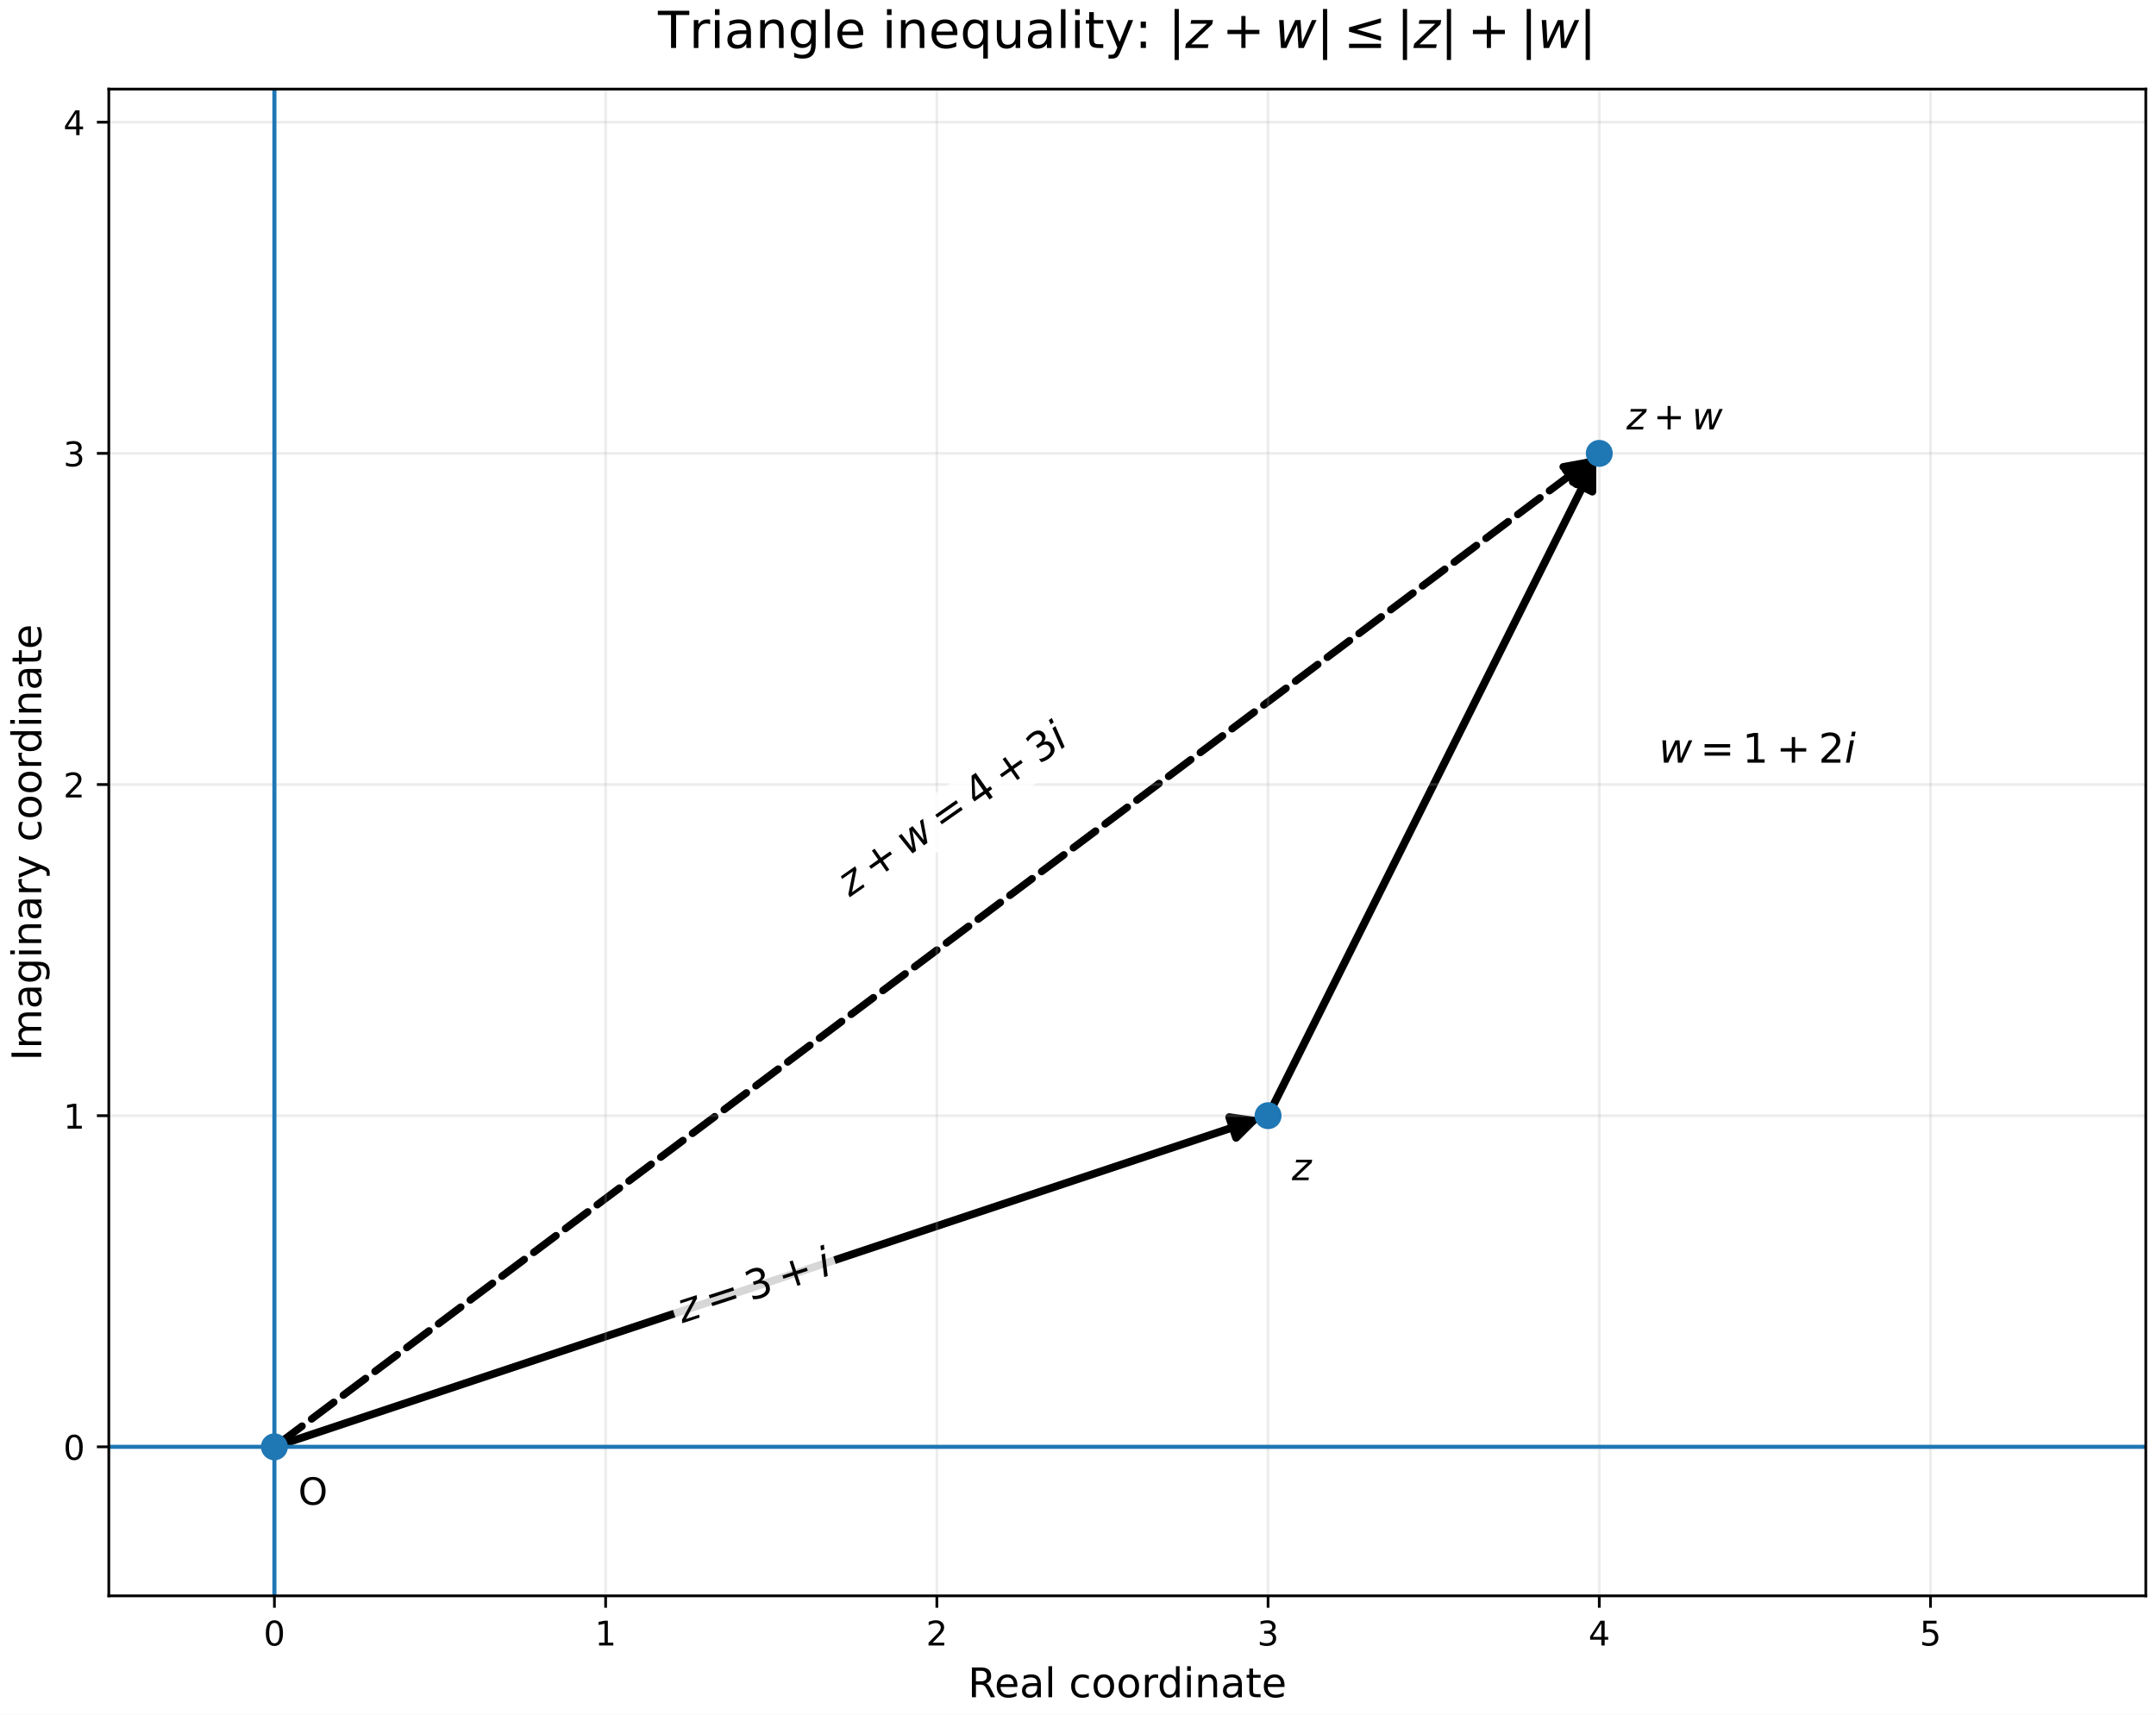
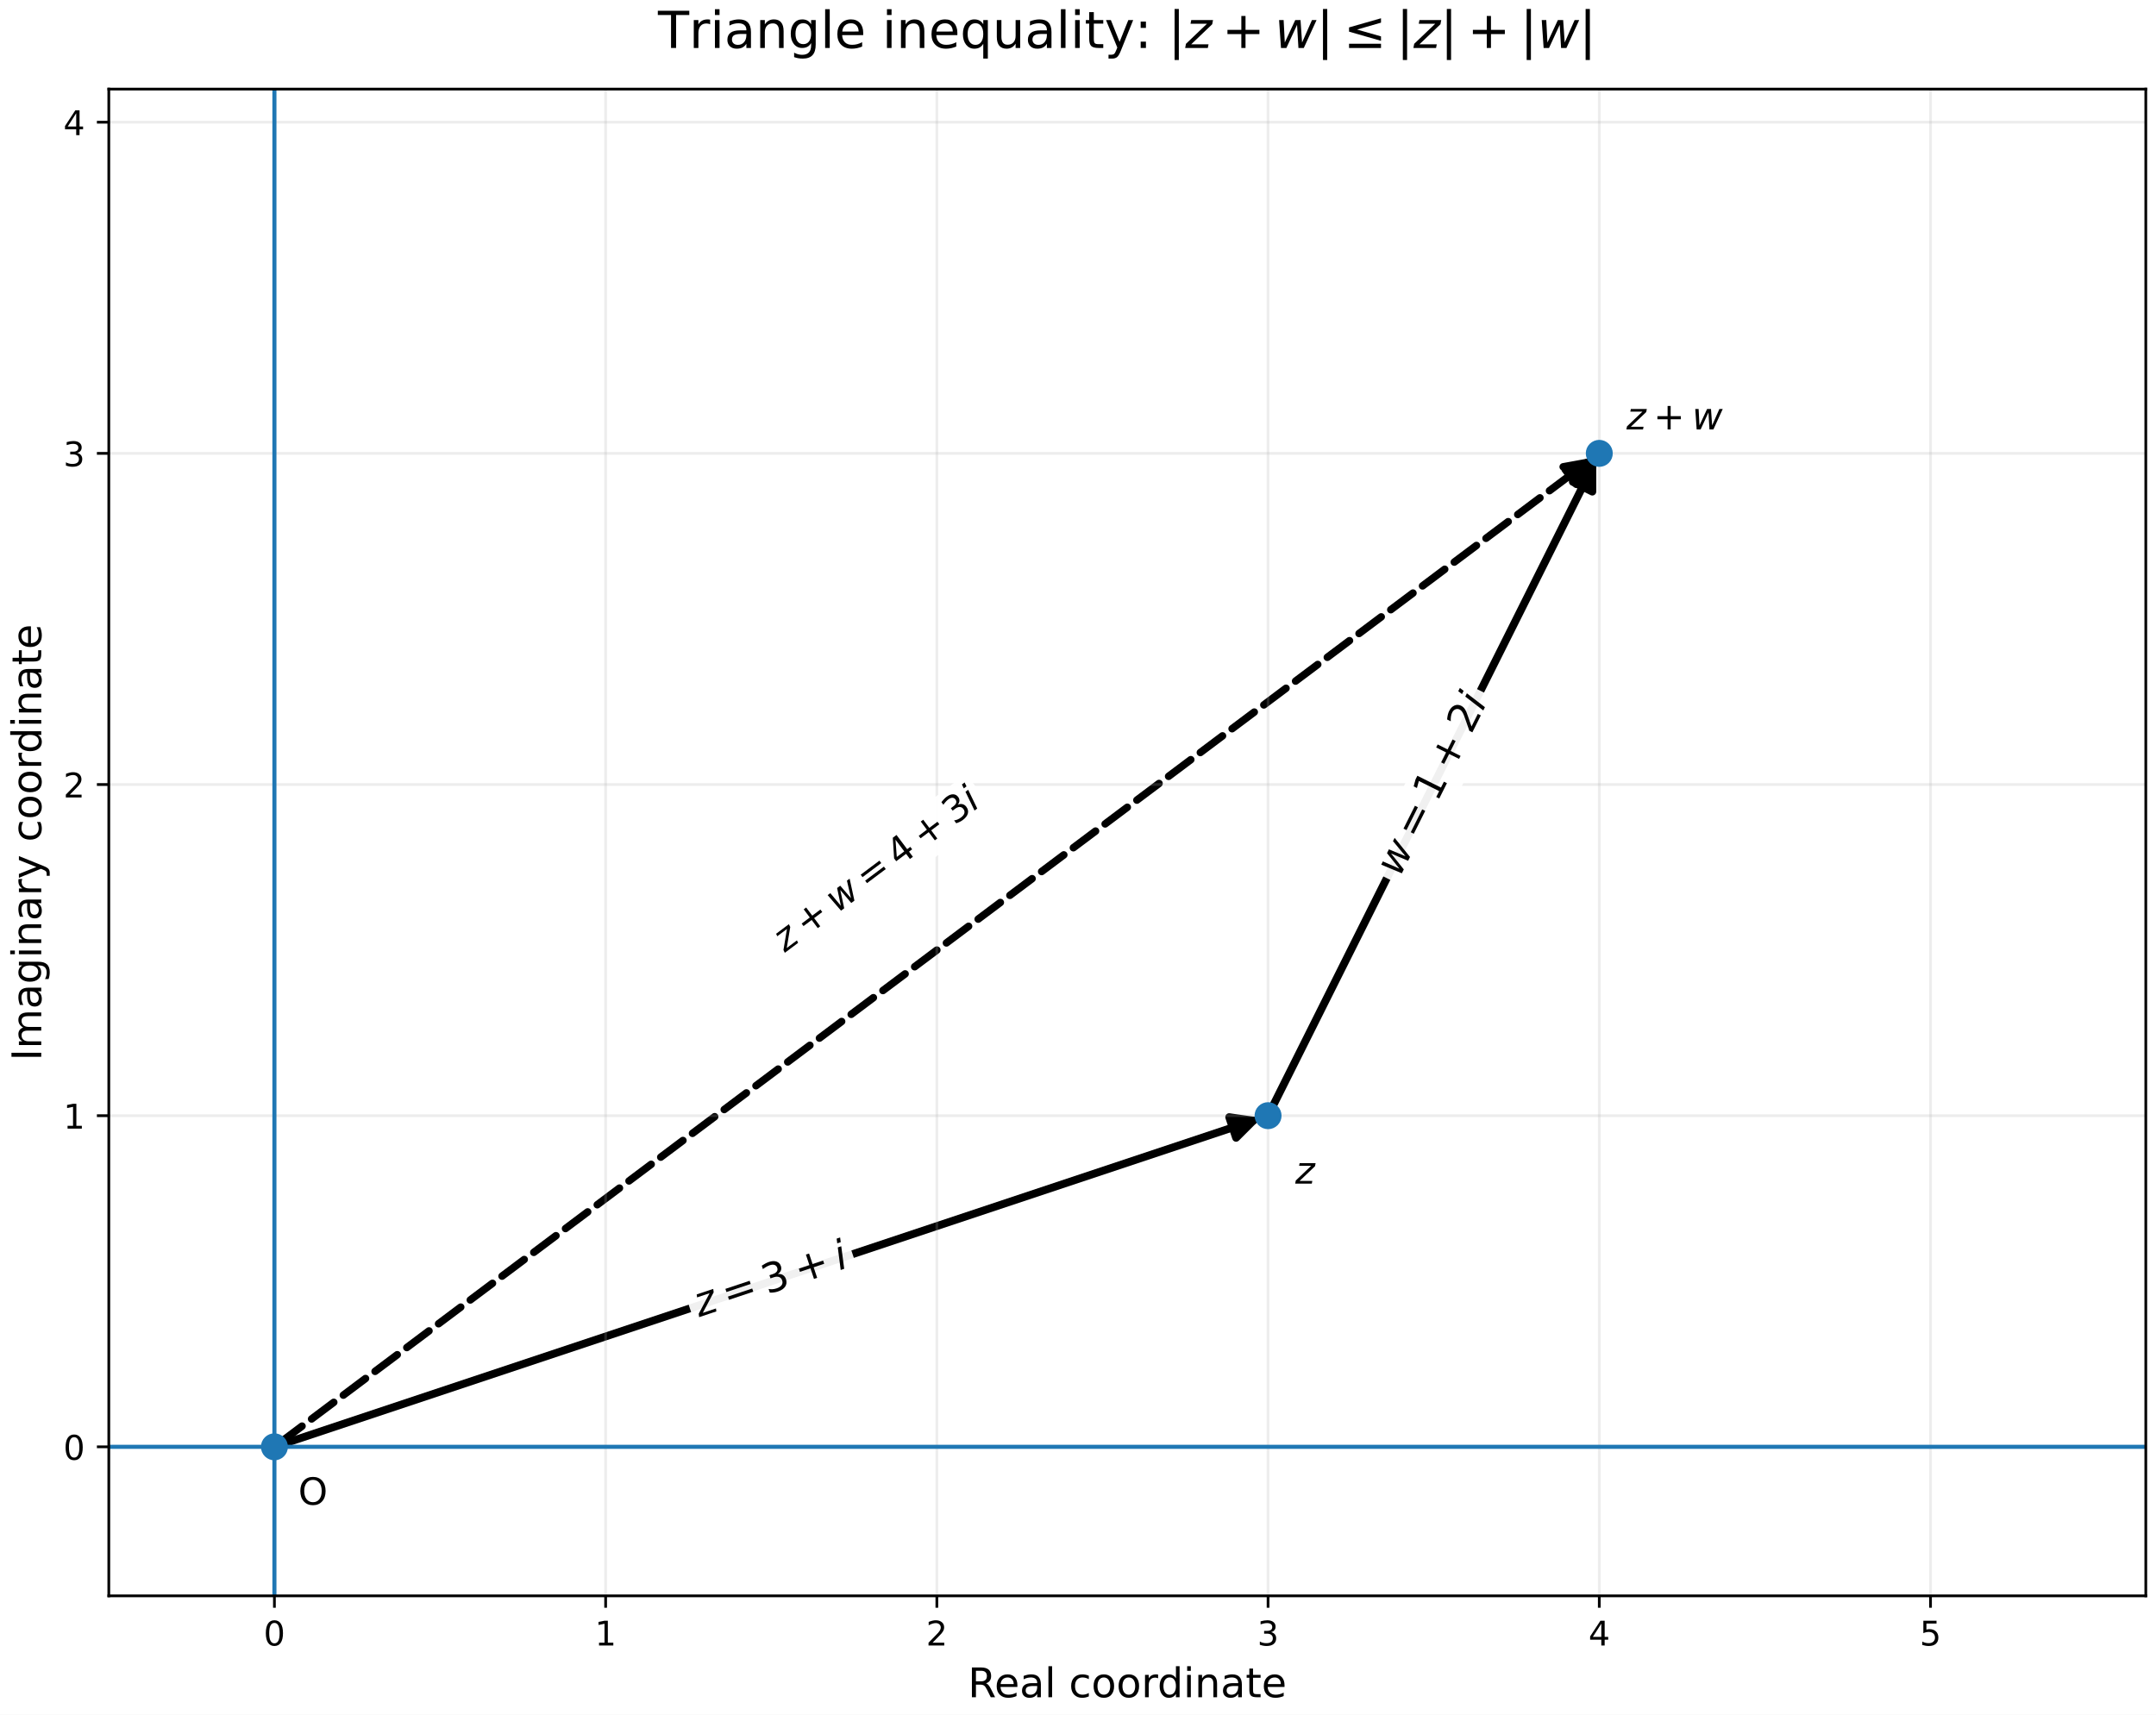
<svg xmlns="http://www.w3.org/2000/svg" xmlns:xlink="http://www.w3.org/1999/xlink" width="633.6pt" height="504pt" viewBox="0 0 633.6 504" version="1.1">
  <defs>
    <style type="text/css">*{stroke-linejoin: round; stroke-linecap: butt}</style>
  </defs>
  <g id="figure_1">
    <g id="patch_1">
      <path d="M 0 504  L 633.6 504  L 633.6 0  L 0 0  z " style="fill: #ffffff" />
    </g>
    <g id="axes_1">
      <g id="patch_2">
        <path d="M 31.976 469.071  L 630.6 469.071  L 630.6 26.187  L 31.976 26.187  z " style="fill: #ffffff" />
      </g>
      <g id="patch_3">
-         <path d="M 82.539 424.638  Q 226.648 376.602 368.318 329.378  " clip-path="url(#p5205deee68)" style="fill: none; stroke: #000000; stroke-width: 2.3; stroke-linecap: round" />
-         <path d="M 361.234 328.366  L 368.318 329.378  L 363.258 334.438  z " clip-path="url(#p5205deee68)" style="stroke: #000000; stroke-width: 2.3; stroke-linecap: round" />
+         <path d="M 82.539 424.638  Q 226.648 376.602 368.318 329.378  " clip-path="url(#pa4fbaf0919)" style="fill: none; stroke: #000000; stroke-width: 2.3; stroke-linecap: round" />
+         <path d="M 361.234 328.366  L 368.318 329.378  L 363.258 334.438  z " clip-path="url(#pa4fbaf0919)" style="stroke: #000000; stroke-width: 2.3; stroke-linecap: round" />
      </g>
      <g id="patch_4">
-         <path d="M 373.552 326.141  Q 421.326 230.593 467.95 137.344  " clip-path="url(#p5205deee68)" style="fill: none; stroke: #000000; stroke-width: 2.3; stroke-linecap: round" />
-         <path d="M 462.226 141.638  L 467.95 137.344  L 467.95 144.5  z " clip-path="url(#p5205deee68)" style="stroke: #000000; stroke-width: 2.3; stroke-linecap: round" />
+         <path d="M 373.552 326.141  Q 421.326 230.593 467.95 137.344  " clip-path="url(#pa4fbaf0919)" style="fill: none; stroke: #000000; stroke-width: 2.3; stroke-linecap: round" />
+         <path d="M 462.226 141.638  L 467.95 137.344  L 467.95 144.5  z " clip-path="url(#pa4fbaf0919)" style="stroke: #000000; stroke-width: 2.3; stroke-linecap: round" />
      </g>
      <g id="patch_5">
-         <path d="M 82.246 424.068  Q 275.32 279.263 466.425 135.934  " clip-path="url(#p5205deee68)" style="fill: none; stroke-dasharray: 8.14,3.52; stroke-dashoffset: 0; stroke: #000000; stroke-width: 2.2; stroke-linecap: round" />
-         <path d="M 459.385 137.214  L 466.425 135.934  L 463.225 142.334  z " clip-path="url(#p5205deee68)" style="stroke-dasharray: 8.14,3.52; stroke-dashoffset: 0; stroke: #000000; stroke-width: 2.2; stroke-linecap: round" />
+         <path d="M 82.246 424.068  Q 275.32 279.263 466.425 135.934  " clip-path="url(#pa4fbaf0919)" style="fill: none; stroke-dasharray: 8.14,3.52; stroke-dashoffset: 0; stroke: #000000; stroke-width: 2.2; stroke-linecap: round" />
+         <path d="M 459.385 137.214  L 466.425 135.934  L 463.225 142.334  z " clip-path="url(#pa4fbaf0919)" style="stroke-dasharray: 8.14,3.52; stroke-dashoffset: 0; stroke: #000000; stroke-width: 2.2; stroke-linecap: round" />
      </g>
      <g id="matplotlib.axis_1">
        <g id="xtick_1">
          <g id="line2d_1">
-             <path d="M 80.645 469.071  L 80.645 26.187  " clip-path="url(#p5205deee68)" style="fill: none; stroke: #b0b0b0; stroke-opacity: 0.22; stroke-width: 0.8; stroke-linecap: square" />
+             <path d="M 80.645 469.071  L 80.645 26.187  " clip-path="url(#pa4fbaf0919)" style="fill: none; stroke: #b0b0b0; stroke-opacity: 0.22; stroke-width: 0.8; stroke-linecap: square" />
          </g>
          <g id="line2d_2">
            <defs>
-               <path id="mce45edb5d6" d="M 0 0  L 0 3.5  " style="stroke: #000000; stroke-width: 0.8" />
+               <path id="ma772b468e0" d="M 0 0  L 0 3.5  " style="stroke: #000000; stroke-width: 0.8" />
            </defs>
            <g>
-               <use xlink:href="#mce45edb5d6" x="80.645" y="469.071" style="stroke: #000000; stroke-width: 0.8" />
+               <use xlink:href="#ma772b468e0" x="80.645" y="469.071" style="stroke: #000000; stroke-width: 0.8" />
            </g>
          </g>
          <g id="text_1">
            <g transform="translate(77.4638 483.6694) scale(0.1 -0.1)">
              <defs>
                <path id="DejaVuSans-30" d="M 2034 4250  Q 1547 4250 1301 3770  Q 1056 3291 1056 2328  Q 1056 1369 1301 889  Q 1547 409 2034 409  Q 2525 409 2770 889  Q 3016 1369 3016 2328  Q 3016 3291 2770 3770  Q 2525 4250 2034 4250  z M 2034 4750  Q 2819 4750 3233 4129  Q 3647 3509 3647 2328  Q 3647 1150 3233 529  Q 2819 -91 2034 -91  Q 1250 -91 836 529  Q 422 1150 422 2328  Q 422 3509 836 4129  Q 1250 4750 2034 4750  z " transform="scale(0.015625)" />
              </defs>
              <use xlink:href="#DejaVuSans-30" />
            </g>
          </g>
        </g>
        <g id="xtick_2">
          <g id="line2d_3">
-             <path d="M 177.982 469.071  L 177.982 26.187  " clip-path="url(#p5205deee68)" style="fill: none; stroke: #b0b0b0; stroke-opacity: 0.22; stroke-width: 0.8; stroke-linecap: square" />
+             <path d="M 177.982 469.071  L 177.982 26.187  " clip-path="url(#pa4fbaf0919)" style="fill: none; stroke: #b0b0b0; stroke-opacity: 0.22; stroke-width: 0.8; stroke-linecap: square" />
          </g>
          <g id="line2d_4">
            <g>
-               <use xlink:href="#mce45edb5d6" x="177.982" y="469.071" style="stroke: #000000; stroke-width: 0.8" />
+               <use xlink:href="#ma772b468e0" x="177.982" y="469.071" style="stroke: #000000; stroke-width: 0.8" />
            </g>
          </g>
          <g id="text_2">
            <g transform="translate(174.8009 483.6694) scale(0.1 -0.1)">
              <defs>
                <path id="DejaVuSans-31" d="M 794 531  L 1825 531  L 1825 4091  L 703 3866  L 703 4441  L 1819 4666  L 2450 4666  L 2450 531  L 3481 531  L 3481 0  L 794 0  L 794 531  z " transform="scale(0.015625)" />
              </defs>
              <use xlink:href="#DejaVuSans-31" />
            </g>
          </g>
        </g>
        <g id="xtick_3">
          <g id="line2d_5">
-             <path d="M 275.319 469.071  L 275.319 26.187  " clip-path="url(#p5205deee68)" style="fill: none; stroke: #b0b0b0; stroke-opacity: 0.22; stroke-width: 0.8; stroke-linecap: square" />
+             <path d="M 275.319 469.071  L 275.319 26.187  " clip-path="url(#pa4fbaf0919)" style="fill: none; stroke: #b0b0b0; stroke-opacity: 0.22; stroke-width: 0.8; stroke-linecap: square" />
          </g>
          <g id="line2d_6">
            <g>
-               <use xlink:href="#mce45edb5d6" x="275.319" y="469.071" style="stroke: #000000; stroke-width: 0.8" />
+               <use xlink:href="#ma772b468e0" x="275.319" y="469.071" style="stroke: #000000; stroke-width: 0.8" />
            </g>
          </g>
          <g id="text_3">
            <g transform="translate(272.138 483.6694) scale(0.1 -0.1)">
              <defs>
                <path id="DejaVuSans-32" d="M 1228 531  L 3431 531  L 3431 0  L 469 0  L 469 531  Q 828 903 1448 1529  Q 2069 2156 2228 2338  Q 2531 2678 2651 2914  Q 2772 3150 2772 3378  Q 2772 3750 2511 3984  Q 2250 4219 1831 4219  Q 1534 4219 1204 4116  Q 875 4013 500 3803  L 500 4441  Q 881 4594 1212 4672  Q 1544 4750 1819 4750  Q 2544 4750 2975 4387  Q 3406 4025 3406 3419  Q 3406 3131 3298 2873  Q 3191 2616 2906 2266  Q 2828 2175 2409 1742  Q 1991 1309 1228 531  z " transform="scale(0.015625)" />
              </defs>
              <use xlink:href="#DejaVuSans-32" />
            </g>
          </g>
        </g>
        <g id="xtick_4">
          <g id="line2d_7">
-             <path d="M 372.656 469.071  L 372.656 26.187  " clip-path="url(#p5205deee68)" style="fill: none; stroke: #b0b0b0; stroke-opacity: 0.22; stroke-width: 0.8; stroke-linecap: square" />
+             <path d="M 372.656 469.071  L 372.656 26.187  " clip-path="url(#pa4fbaf0919)" style="fill: none; stroke: #b0b0b0; stroke-opacity: 0.22; stroke-width: 0.8; stroke-linecap: square" />
          </g>
          <g id="line2d_8">
            <g>
-               <use xlink:href="#mce45edb5d6" x="372.656" y="469.071" style="stroke: #000000; stroke-width: 0.8" />
+               <use xlink:href="#ma772b468e0" x="372.656" y="469.071" style="stroke: #000000; stroke-width: 0.8" />
            </g>
          </g>
          <g id="text_4">
            <g transform="translate(369.4751 483.6694) scale(0.1 -0.1)">
              <defs>
                <path id="DejaVuSans-33" d="M 2597 2516  Q 3050 2419 3304 2112  Q 3559 1806 3559 1356  Q 3559 666 3084 287  Q 2609 -91 1734 -91  Q 1441 -91 1130 -33  Q 819 25 488 141  L 488 750  Q 750 597 1062 519  Q 1375 441 1716 441  Q 2309 441 2620 675  Q 2931 909 2931 1356  Q 2931 1769 2642 2001  Q 2353 2234 1838 2234  L 1294 2234  L 1294 2753  L 1863 2753  Q 2328 2753 2575 2939  Q 2822 3125 2822 3475  Q 2822 3834 2567 4026  Q 2313 4219 1838 4219  Q 1578 4219 1281 4162  Q 984 4106 628 3988  L 628 4550  Q 988 4650 1302 4700  Q 1616 4750 1894 4750  Q 2613 4750 3031 4423  Q 3450 4097 3450 3541  Q 3450 3153 3228 2886  Q 3006 2619 2597 2516  z " transform="scale(0.015625)" />
              </defs>
              <use xlink:href="#DejaVuSans-33" />
            </g>
          </g>
        </g>
        <g id="xtick_5">
          <g id="line2d_9">
-             <path d="M 469.994 469.071  L 469.994 26.187  " clip-path="url(#p5205deee68)" style="fill: none; stroke: #b0b0b0; stroke-opacity: 0.22; stroke-width: 0.8; stroke-linecap: square" />
+             <path d="M 469.994 469.071  L 469.994 26.187  " clip-path="url(#pa4fbaf0919)" style="fill: none; stroke: #b0b0b0; stroke-opacity: 0.22; stroke-width: 0.8; stroke-linecap: square" />
          </g>
          <g id="line2d_10">
            <g>
-               <use xlink:href="#mce45edb5d6" x="469.994" y="469.071" style="stroke: #000000; stroke-width: 0.8" />
+               <use xlink:href="#ma772b468e0" x="469.994" y="469.071" style="stroke: #000000; stroke-width: 0.8" />
            </g>
          </g>
          <g id="text_5">
            <g transform="translate(466.8123 483.6694) scale(0.1 -0.1)">
              <defs>
                <path id="DejaVuSans-34" d="M 2419 4116  L 825 1625  L 2419 1625  L 2419 4116  z M 2253 4666  L 3047 4666  L 3047 1625  L 3713 1625  L 3713 1100  L 3047 1100  L 3047 0  L 2419 0  L 2419 1100  L 313 1100  L 313 1709  L 2253 4666  z " transform="scale(0.015625)" />
              </defs>
              <use xlink:href="#DejaVuSans-34" />
            </g>
          </g>
        </g>
        <g id="xtick_6">
          <g id="line2d_11">
-             <path d="M 567.331 469.071  L 567.331 26.187  " clip-path="url(#p5205deee68)" style="fill: none; stroke: #b0b0b0; stroke-opacity: 0.22; stroke-width: 0.8; stroke-linecap: square" />
+             <path d="M 567.331 469.071  L 567.331 26.187  " clip-path="url(#pa4fbaf0919)" style="fill: none; stroke: #b0b0b0; stroke-opacity: 0.22; stroke-width: 0.8; stroke-linecap: square" />
          </g>
          <g id="line2d_12">
            <g>
-               <use xlink:href="#mce45edb5d6" x="567.331" y="469.071" style="stroke: #000000; stroke-width: 0.8" />
+               <use xlink:href="#ma772b468e0" x="567.331" y="469.071" style="stroke: #000000; stroke-width: 0.8" />
            </g>
          </g>
          <g id="text_6">
            <g transform="translate(564.1494 483.6694) scale(0.1 -0.1)">
              <defs>
                <path id="DejaVuSans-35" d="M 691 4666  L 3169 4666  L 3169 4134  L 1269 4134  L 1269 2991  Q 1406 3038 1543 3061  Q 1681 3084 1819 3084  Q 2600 3084 3056 2656  Q 3513 2228 3513 1497  Q 3513 744 3044 326  Q 2575 -91 1722 -91  Q 1428 -91 1123 -41  Q 819 9 494 109  L 494 744  Q 775 591 1075 516  Q 1375 441 1709 441  Q 2250 441 2565 725  Q 2881 1009 2881 1497  Q 2881 1984 2565 2268  Q 2250 2553 1709 2553  Q 1456 2553 1204 2497  Q 953 2441 691 2322  L 691 4666  z " transform="scale(0.015625)" />
              </defs>
              <use xlink:href="#DejaVuSans-35" />
            </g>
          </g>
        </g>
        <g id="text_7">
          <g transform="translate(284.4441 498.8673) scale(0.12 -0.12)">
            <defs>
              <path id="DejaVuSans-52" d="M 2841 2188  Q 3044 2119 3236 1894  Q 3428 1669 3622 1275  L 4263 0  L 3584 0  L 2988 1197  Q 2756 1666 2539 1819  Q 2322 1972 1947 1972  L 1259 1972  L 1259 0  L 628 0  L 628 4666  L 2053 4666  Q 2853 4666 3247 4331  Q 3641 3997 3641 3322  Q 3641 2881 3436 2590  Q 3231 2300 2841 2188  z M 1259 4147  L 1259 2491  L 2053 2491  Q 2509 2491 2742 2702  Q 2975 2913 2975 3322  Q 2975 3731 2742 3939  Q 2509 4147 2053 4147  L 1259 4147  z " transform="scale(0.015625)" />
              <path id="DejaVuSans-65" d="M 3597 1894  L 3597 1613  L 953 1613  Q 991 1019 1311 708  Q 1631 397 2203 397  Q 2534 397 2845 478  Q 3156 559 3463 722  L 3463 178  Q 3153 47 2828 -22  Q 2503 -91 2169 -91  Q 1331 -91 842 396  Q 353 884 353 1716  Q 353 2575 817 3079  Q 1281 3584 2069 3584  Q 2775 3584 3186 3129  Q 3597 2675 3597 1894  z M 3022 2063  Q 3016 2534 2758 2815  Q 2500 3097 2075 3097  Q 1594 3097 1305 2825  Q 1016 2553 972 2059  L 3022 2063  z " transform="scale(0.015625)" />
              <path id="DejaVuSans-61" d="M 2194 1759  Q 1497 1759 1228 1600  Q 959 1441 959 1056  Q 959 750 1161 570  Q 1363 391 1709 391  Q 2188 391 2477 730  Q 2766 1069 2766 1631  L 2766 1759  L 2194 1759  z M 3341 1997  L 3341 0  L 2766 0  L 2766 531  Q 2569 213 2275 61  Q 1981 -91 1556 -91  Q 1019 -91 701 211  Q 384 513 384 1019  Q 384 1609 779 1909  Q 1175 2209 1959 2209  L 2766 2209  L 2766 2266  Q 2766 2663 2505 2880  Q 2244 3097 1772 3097  Q 1472 3097 1187 3025  Q 903 2953 641 2809  L 641 3341  Q 956 3463 1253 3523  Q 1550 3584 1831 3584  Q 2591 3584 2966 3190  Q 3341 2797 3341 1997  z " transform="scale(0.015625)" />
              <path id="DejaVuSans-6c" d="M 603 4863  L 1178 4863  L 1178 0  L 603 0  L 603 4863  z " transform="scale(0.015625)" />
              <path id="DejaVuSans-20" transform="scale(0.015625)" />
              <path id="DejaVuSans-63" d="M 3122 3366  L 3122 2828  Q 2878 2963 2633 3030  Q 2388 3097 2138 3097  Q 1578 3097 1268 2742  Q 959 2388 959 1747  Q 959 1106 1268 751  Q 1578 397 2138 397  Q 2388 397 2633 464  Q 2878 531 3122 666  L 3122 134  Q 2881 22 2623 -34  Q 2366 -91 2075 -91  Q 1284 -91 818 406  Q 353 903 353 1747  Q 353 2603 823 3093  Q 1294 3584 2113 3584  Q 2378 3584 2631 3529  Q 2884 3475 3122 3366  z " transform="scale(0.015625)" />
              <path id="DejaVuSans-6f" d="M 1959 3097  Q 1497 3097 1228 2736  Q 959 2375 959 1747  Q 959 1119 1226 758  Q 1494 397 1959 397  Q 2419 397 2687 759  Q 2956 1122 2956 1747  Q 2956 2369 2687 2733  Q 2419 3097 1959 3097  z M 1959 3584  Q 2709 3584 3137 3096  Q 3566 2609 3566 1747  Q 3566 888 3137 398  Q 2709 -91 1959 -91  Q 1206 -91 779 398  Q 353 888 353 1747  Q 353 2609 779 3096  Q 1206 3584 1959 3584  z " transform="scale(0.015625)" />
              <path id="DejaVuSans-72" d="M 2631 2963  Q 2534 3019 2420 3045  Q 2306 3072 2169 3072  Q 1681 3072 1420 2755  Q 1159 2438 1159 1844  L 1159 0  L 581 0  L 581 3500  L 1159 3500  L 1159 2956  Q 1341 3275 1631 3429  Q 1922 3584 2338 3584  Q 2397 3584 2469 3576  Q 2541 3569 2628 3553  L 2631 2963  z " transform="scale(0.015625)" />
              <path id="DejaVuSans-64" d="M 2906 2969  L 2906 4863  L 3481 4863  L 3481 0  L 2906 0  L 2906 525  Q 2725 213 2448 61  Q 2172 -91 1784 -91  Q 1150 -91 751 415  Q 353 922 353 1747  Q 353 2572 751 3078  Q 1150 3584 1784 3584  Q 2172 3584 2448 3432  Q 2725 3281 2906 2969  z M 947 1747  Q 947 1113 1208 752  Q 1469 391 1925 391  Q 2381 391 2643 752  Q 2906 1113 2906 1747  Q 2906 2381 2643 2742  Q 2381 3103 1925 3103  Q 1469 3103 1208 2742  Q 947 2381 947 1747  z " transform="scale(0.015625)" />
              <path id="DejaVuSans-69" d="M 603 3500  L 1178 3500  L 1178 0  L 603 0  L 603 3500  z M 603 4863  L 1178 4863  L 1178 4134  L 603 4134  L 603 4863  z " transform="scale(0.015625)" />
              <path id="DejaVuSans-6e" d="M 3513 2113  L 3513 0  L 2938 0  L 2938 2094  Q 2938 2591 2744 2837  Q 2550 3084 2163 3084  Q 1697 3084 1428 2787  Q 1159 2491 1159 1978  L 1159 0  L 581 0  L 581 3500  L 1159 3500  L 1159 2956  Q 1366 3272 1645 3428  Q 1925 3584 2291 3584  Q 2894 3584 3203 3211  Q 3513 2838 3513 2113  z " transform="scale(0.015625)" />
              <path id="DejaVuSans-74" d="M 1172 4494  L 1172 3500  L 2356 3500  L 2356 3053  L 1172 3053  L 1172 1153  Q 1172 725 1289 603  Q 1406 481 1766 481  L 2356 481  L 2356 0  L 1766 0  Q 1100 0 847 248  Q 594 497 594 1153  L 594 3053  L 172 3053  L 172 3500  L 594 3500  L 594 4494  L 1172 4494  z " transform="scale(0.015625)" />
            </defs>
            <use xlink:href="#DejaVuSans-52" />
            <use xlink:href="#DejaVuSans-65" transform="translate(64.98242 0)" />
            <use xlink:href="#DejaVuSans-61" transform="translate(126.5059 0)" />
            <use xlink:href="#DejaVuSans-6c" transform="translate(187.7852 0)" />
            <use xlink:href="#DejaVuSans-20" transform="translate(215.5684 0)" />
            <use xlink:href="#DejaVuSans-63" transform="translate(247.3555 0)" />
            <use xlink:href="#DejaVuSans-6f" transform="translate(302.3359 0)" />
            <use xlink:href="#DejaVuSans-6f" transform="translate(363.5176 0)" />
            <use xlink:href="#DejaVuSans-72" transform="translate(424.6992 0)" />
            <use xlink:href="#DejaVuSans-64" transform="translate(464.0625 0)" />
            <use xlink:href="#DejaVuSans-69" transform="translate(527.5391 0)" />
            <use xlink:href="#DejaVuSans-6e" transform="translate(555.3223 0)" />
            <use xlink:href="#DejaVuSans-61" transform="translate(618.7012 0)" />
            <use xlink:href="#DejaVuSans-74" transform="translate(679.9805 0)" />
            <use xlink:href="#DejaVuSans-65" transform="translate(719.1895 0)" />
          </g>
        </g>
      </g>
      <g id="matplotlib.axis_2">
        <g id="ytick_1">
          <g id="line2d_13">
-             <path d="M 31.976 425.269  L 630.6 425.269  " clip-path="url(#p5205deee68)" style="fill: none; stroke: #b0b0b0; stroke-opacity: 0.22; stroke-width: 0.8; stroke-linecap: square" />
+             <path d="M 31.976 425.269  L 630.6 425.269  " clip-path="url(#pa4fbaf0919)" style="fill: none; stroke: #b0b0b0; stroke-opacity: 0.22; stroke-width: 0.8; stroke-linecap: square" />
          </g>
          <g id="line2d_14">
            <defs>
-               <path id="ma7ae6fd713" d="M 0 0  L -3.5 0  " style="stroke: #000000; stroke-width: 0.8" />
+               <path id="m5ea6354a08" d="M 0 0  L -3.5 0  " style="stroke: #000000; stroke-width: 0.8" />
            </defs>
            <g>
-               <use xlink:href="#ma7ae6fd713" x="31.976" y="425.269" style="stroke: #000000; stroke-width: 0.8" />
+               <use xlink:href="#m5ea6354a08" x="31.976" y="425.269" style="stroke: #000000; stroke-width: 0.8" />
            </g>
          </g>
          <g id="text_8">
            <g transform="translate(18.61399 429.0685) scale(0.1 -0.1)">
              <use xlink:href="#DejaVuSans-30" />
            </g>
          </g>
        </g>
        <g id="ytick_2">
          <g id="line2d_15">
-             <path d="M 31.976 327.932  L 630.6 327.932  " clip-path="url(#p5205deee68)" style="fill: none; stroke: #b0b0b0; stroke-opacity: 0.22; stroke-width: 0.8; stroke-linecap: square" />
+             <path d="M 31.976 327.932  L 630.6 327.932  " clip-path="url(#pa4fbaf0919)" style="fill: none; stroke: #b0b0b0; stroke-opacity: 0.22; stroke-width: 0.8; stroke-linecap: square" />
          </g>
          <g id="line2d_16">
            <g>
-               <use xlink:href="#ma7ae6fd713" x="31.976" y="327.932" style="stroke: #000000; stroke-width: 0.8" />
+               <use xlink:href="#m5ea6354a08" x="31.976" y="327.932" style="stroke: #000000; stroke-width: 0.8" />
            </g>
          </g>
          <g id="text_9">
            <g transform="translate(18.61399 331.7314) scale(0.1 -0.1)">
              <use xlink:href="#DejaVuSans-31" />
            </g>
          </g>
        </g>
        <g id="ytick_3">
          <g id="line2d_17">
-             <path d="M 31.976 230.595  L 630.6 230.595  " clip-path="url(#p5205deee68)" style="fill: none; stroke: #b0b0b0; stroke-opacity: 0.22; stroke-width: 0.8; stroke-linecap: square" />
+             <path d="M 31.976 230.595  L 630.6 230.595  " clip-path="url(#pa4fbaf0919)" style="fill: none; stroke: #b0b0b0; stroke-opacity: 0.22; stroke-width: 0.8; stroke-linecap: square" />
          </g>
          <g id="line2d_18">
            <g>
-               <use xlink:href="#ma7ae6fd713" x="31.976" y="230.595" style="stroke: #000000; stroke-width: 0.8" />
+               <use xlink:href="#m5ea6354a08" x="31.976" y="230.595" style="stroke: #000000; stroke-width: 0.8" />
            </g>
          </g>
          <g id="text_10">
            <g transform="translate(18.61399 234.3943) scale(0.1 -0.1)">
              <use xlink:href="#DejaVuSans-32" />
            </g>
          </g>
        </g>
        <g id="ytick_4">
          <g id="line2d_19">
-             <path d="M 31.976 133.258  L 630.6 133.258  " clip-path="url(#p5205deee68)" style="fill: none; stroke: #b0b0b0; stroke-opacity: 0.22; stroke-width: 0.8; stroke-linecap: square" />
+             <path d="M 31.976 133.258  L 630.6 133.258  " clip-path="url(#pa4fbaf0919)" style="fill: none; stroke: #b0b0b0; stroke-opacity: 0.22; stroke-width: 0.8; stroke-linecap: square" />
          </g>
          <g id="line2d_20">
            <g>
-               <use xlink:href="#ma7ae6fd713" x="31.976" y="133.258" style="stroke: #000000; stroke-width: 0.8" />
+               <use xlink:href="#m5ea6354a08" x="31.976" y="133.258" style="stroke: #000000; stroke-width: 0.8" />
            </g>
          </g>
          <g id="text_11">
            <g transform="translate(18.61399 137.0572) scale(0.1 -0.1)">
              <use xlink:href="#DejaVuSans-33" />
            </g>
          </g>
        </g>
        <g id="ytick_5">
          <g id="line2d_21">
-             <path d="M 31.976 35.921  L 630.6 35.921  " clip-path="url(#p5205deee68)" style="fill: none; stroke: #b0b0b0; stroke-opacity: 0.22; stroke-width: 0.8; stroke-linecap: square" />
+             <path d="M 31.976 35.921  L 630.6 35.921  " clip-path="url(#pa4fbaf0919)" style="fill: none; stroke: #b0b0b0; stroke-opacity: 0.22; stroke-width: 0.8; stroke-linecap: square" />
          </g>
          <g id="line2d_22">
            <g>
-               <use xlink:href="#ma7ae6fd713" x="31.976" y="35.921" style="stroke: #000000; stroke-width: 0.8" />
+               <use xlink:href="#m5ea6354a08" x="31.976" y="35.921" style="stroke: #000000; stroke-width: 0.8" />
            </g>
          </g>
          <g id="text_12">
            <g transform="translate(18.61399 39.72005) scale(0.1 -0.1)">
              <use xlink:href="#DejaVuSans-34" />
            </g>
          </g>
        </g>
        <g id="text_13">
          <g transform="translate(12.11837 311.8028) rotate(-90) scale(0.12 -0.12)">
            <defs>
              <path id="DejaVuSans-49" d="M 628 4666  L 1259 4666  L 1259 0  L 628 0  L 628 4666  z " transform="scale(0.015625)" />
              <path id="DejaVuSans-6d" d="M 3328 2828  Q 3544 3216 3844 3400  Q 4144 3584 4550 3584  Q 5097 3584 5394 3201  Q 5691 2819 5691 2113  L 5691 0  L 5113 0  L 5113 2094  Q 5113 2597 4934 2840  Q 4756 3084 4391 3084  Q 3944 3084 3684 2787  Q 3425 2491 3425 1978  L 3425 0  L 2847 0  L 2847 2094  Q 2847 2600 2669 2842  Q 2491 3084 2119 3084  Q 1678 3084 1418 2786  Q 1159 2488 1159 1978  L 1159 0  L 581 0  L 581 3500  L 1159 3500  L 1159 2956  Q 1356 3278 1631 3431  Q 1906 3584 2284 3584  Q 2666 3584 2933 3390  Q 3200 3197 3328 2828  z " transform="scale(0.015625)" />
              <path id="DejaVuSans-67" d="M 2906 1791  Q 2906 2416 2648 2759  Q 2391 3103 1925 3103  Q 1463 3103 1205 2759  Q 947 2416 947 1791  Q 947 1169 1205 825  Q 1463 481 1925 481  Q 2391 481 2648 825  Q 2906 1169 2906 1791  z M 3481 434  Q 3481 -459 3084 -895  Q 2688 -1331 1869 -1331  Q 1566 -1331 1297 -1286  Q 1028 -1241 775 -1147  L 775 -588  Q 1028 -725 1275 -790  Q 1522 -856 1778 -856  Q 2344 -856 2625 -561  Q 2906 -266 2906 331  L 2906 616  Q 2728 306 2450 153  Q 2172 0 1784 0  Q 1141 0 747 490  Q 353 981 353 1791  Q 353 2603 747 3093  Q 1141 3584 1784 3584  Q 2172 3584 2450 3431  Q 2728 3278 2906 2969  L 2906 3500  L 3481 3500  L 3481 434  z " transform="scale(0.015625)" />
              <path id="DejaVuSans-79" d="M 2059 -325  Q 1816 -950 1584 -1140  Q 1353 -1331 966 -1331  L 506 -1331  L 506 -850  L 844 -850  Q 1081 -850 1212 -737  Q 1344 -625 1503 -206  L 1606 56  L 191 3500  L 800 3500  L 1894 763  L 2988 3500  L 3597 3500  L 2059 -325  z " transform="scale(0.015625)" />
            </defs>
            <use xlink:href="#DejaVuSans-49" />
            <use xlink:href="#DejaVuSans-6d" transform="translate(29.49219 0)" />
            <use xlink:href="#DejaVuSans-61" transform="translate(126.9043 0)" />
            <use xlink:href="#DejaVuSans-67" transform="translate(188.1836 0)" />
            <use xlink:href="#DejaVuSans-69" transform="translate(251.6602 0)" />
            <use xlink:href="#DejaVuSans-6e" transform="translate(279.4434 0)" />
            <use xlink:href="#DejaVuSans-61" transform="translate(342.8223 0)" />
            <use xlink:href="#DejaVuSans-72" transform="translate(404.1016 0)" />
            <use xlink:href="#DejaVuSans-79" transform="translate(445.2148 0)" />
            <use xlink:href="#DejaVuSans-20" transform="translate(504.3945 0)" />
            <use xlink:href="#DejaVuSans-63" transform="translate(536.1816 0)" />
            <use xlink:href="#DejaVuSans-6f" transform="translate(591.1621 0)" />
            <use xlink:href="#DejaVuSans-6f" transform="translate(652.3438 0)" />
            <use xlink:href="#DejaVuSans-72" transform="translate(713.5254 0)" />
            <use xlink:href="#DejaVuSans-64" transform="translate(752.8887 0)" />
            <use xlink:href="#DejaVuSans-69" transform="translate(816.3652 0)" />
            <use xlink:href="#DejaVuSans-6e" transform="translate(844.1484 0)" />
            <use xlink:href="#DejaVuSans-61" transform="translate(907.5273 0)" />
            <use xlink:href="#DejaVuSans-74" transform="translate(968.8066 0)" />
            <use xlink:href="#DejaVuSans-65" transform="translate(1008.016 0)" />
          </g>
        </g>
      </g>
      <g id="line2d_23">
-         <path d="M 31.976 425.269  L 630.6 425.269  " clip-path="url(#p5205deee68)" style="fill: none; stroke: #1f77b4; stroke-width: 1.2; stroke-linecap: square" />
+         <path d="M 31.976 425.269  L 630.6 425.269  " clip-path="url(#pa4fbaf0919)" style="fill: none; stroke: #1f77b4; stroke-width: 1.2; stroke-linecap: square" />
      </g>
      <g id="line2d_24">
-         <path d="M 80.645 469.071  L 80.645 26.187  " clip-path="url(#p5205deee68)" style="fill: none; stroke: #1f77b4; stroke-width: 1.2; stroke-linecap: square" />
+         <path d="M 80.645 469.071  L 80.645 26.187  " clip-path="url(#pa4fbaf0919)" style="fill: none; stroke: #1f77b4; stroke-width: 1.2; stroke-linecap: square" />
      </g>
      <g id="patch_6">
        <path d="M 31.976 469.071  L 31.976 26.187  " style="fill: none; stroke: #000000; stroke-width: 0.8; stroke-linejoin: miter; stroke-linecap: square" />
      </g>
      <g id="patch_7">
        <path d="M 630.6 469.071  L 630.6 26.187  " style="fill: none; stroke: #000000; stroke-width: 0.8; stroke-linejoin: miter; stroke-linecap: square" />
      </g>
      <g id="patch_8">
        <path d="M 31.976 469.071  L 630.6 469.071  " style="fill: none; stroke: #000000; stroke-width: 0.8; stroke-linejoin: miter; stroke-linecap: square" />
      </g>
      <g id="patch_9">
        <path d="M 31.976 26.187  L 630.6 26.187  " style="fill: none; stroke: #000000; stroke-width: 0.8; stroke-linejoin: miter; stroke-linecap: square" />
      </g>
      <g id="text_14">
        <g transform="translate(87.64505 442.2693) scale(0.11 -0.11)">
          <defs>
            <path id="DejaVuSans-4f" d="M 2522 4238  Q 1834 4238 1429 3725  Q 1025 3213 1025 2328  Q 1025 1447 1429 934  Q 1834 422 2522 422  Q 3209 422 3611 934  Q 4013 1447 4013 2328  Q 4013 3213 3611 3725  Q 3209 4238 2522 4238  z M 2522 4750  Q 3503 4750 4090 4092  Q 4678 3434 4678 2328  Q 4678 1225 4090 567  Q 3503 -91 2522 -91  Q 1538 -91 948 565  Q 359 1222 359 2328  Q 359 3434 948 4092  Q 1538 4750 2522 4750  z " transform="scale(0.015625)" />
          </defs>
          <use xlink:href="#DejaVuSans-4f" />
        </g>
      </g>
      <g id="text_15">
-         <g id="patch_10">
-           <path d="M 200.399 393.116  L 247.648 377.764  L 243.169 363.979  L 195.92 379.331  z " style="fill: #ffffff; opacity: 0.84" />
-         </g>
-         <g transform="translate(200.5524 388.9277) rotate(-18) scale(0.12 -0.12)">
+         <g transform="translate(380.6564 347.9322) scale(0.11 -0.11)">
          <defs>
            <path id="DejaVuSans-Oblique-7a" d="M 744 3500  L 3475 3500  L 3372 2975  L 738 459  L 2913 459  L 2822 0  L -19 0  L 84 525  L 2719 3041  L 653 3041  L 744 3500  z " transform="scale(0.015625)" />
-             <path id="DejaVuSans-3d" d="M 678 2906  L 4684 2906  L 4684 2381  L 678 2381  L 678 2906  z M 678 1631  L 4684 1631  L 4684 1100  L 678 1100  L 678 1631  z " transform="scale(0.015625)" />
+           </defs>
+           <use xlink:href="#DejaVuSans-Oblique-7a" transform="translate(0 0.3125)" />
+         </g>
+       </g>
+       <g id="text_16">
+         <g transform="translate(477.9935 126.2579) scale(0.11 -0.11)">
+           <defs>
            <path id="DejaVuSans-2b" d="M 2944 4013  L 2944 2272  L 4684 2272  L 4684 1741  L 2944 1741  L 2944 0  L 2419 0  L 2419 1741  L 678 1741  L 678 2272  L 2419 2272  L 2419 4013  L 2944 4013  z " transform="scale(0.015625)" />
-             <path id="DejaVuSans-Oblique-69" d="M 1172 4863  L 1747 4863  L 1606 4134  L 1031 4134  L 1172 4863  z M 909 3500  L 1484 3500  L 800 0  L 225 0  L 909 3500  z " transform="scale(0.015625)" />
-           </defs>
-           <use xlink:href="#DejaVuSans-Oblique-7a" transform="translate(0 0.015625)" />
-           <use xlink:href="#DejaVuSans-3d" transform="translate(71.97266 0.015625)" />
-           <use xlink:href="#DejaVuSans-33" transform="translate(175.2441 0.015625)" />
-           <use xlink:href="#DejaVuSans-2b" transform="translate(258.3496 0.015625)" />
-           <use xlink:href="#DejaVuSans-Oblique-69" transform="translate(361.6211 0.015625)" />
-         </g>
-       </g>
-       <g id="text_16">
-         <g id="patch_11">
-           <path d="M 485.474 228.708  L 547.514 228.708  L 547.514 213.014  L 485.474 213.014  z " style="fill: #ffffff; opacity: 0.94" />
-         </g>
-         <g transform="translate(487.5142 224.1726) scale(0.12 -0.12)">
-           <defs>
            <path id="DejaVuSans-Oblique-77" d="M 544 3500  L 1113 3500  L 1259 684  L 2566 3500  L 3231 3500  L 3425 684  L 4666 3500  L 5241 3500  L 3641 0  L 2969 0  L 2797 2900  L 1459 0  L 781 0  L 544 3500  z " transform="scale(0.015625)" />
          </defs>
-           <use xlink:href="#DejaVuSans-Oblique-77" transform="translate(0 0.015625)" />
-           <use xlink:href="#DejaVuSans-3d" transform="translate(101.2695 0.015625)" />
-           <use xlink:href="#DejaVuSans-31" transform="translate(204.541 0.015625)" />
-           <use xlink:href="#DejaVuSans-2b" transform="translate(287.6465 0.015625)" />
-           <use xlink:href="#DejaVuSans-32" transform="translate(390.918 0.015625)" />
-           <use xlink:href="#DejaVuSans-Oblique-69" transform="translate(454.541 0.015625)" />
-         </g>
-       </g>
-       <g id="text_17">
-         <g id="patch_12">
-           <path d="M 250.823 267.789  L 317.862 220.848  L 309.549 208.975  L 242.51 255.916  z " style="fill: #ffffff; opacity: 0.84" />
-         </g>
-         <g transform="translate(249.7453 263.7393) rotate(-35) scale(0.12 -0.12)">
-           <use xlink:href="#DejaVuSans-Oblique-7a" transform="translate(0 0.015625)" />
-           <use xlink:href="#DejaVuSans-2b" transform="translate(71.97266 0.015625)" />
-           <use xlink:href="#DejaVuSans-Oblique-77" transform="translate(175.2441 0.015625)" />
-           <use xlink:href="#DejaVuSans-3d" transform="translate(276.5137 0.015625)" />
-           <use xlink:href="#DejaVuSans-34" transform="translate(379.7852 0.015625)" />
-           <use xlink:href="#DejaVuSans-2b" transform="translate(462.8906 0.015625)" />
-           <use xlink:href="#DejaVuSans-33" transform="translate(566.1621 0.015625)" />
-           <use xlink:href="#DejaVuSans-Oblique-69" transform="translate(629.7852 0.015625)" />
-         </g>
-       </g>
-       <g id="text_18">
-         <g transform="translate(379.6564 346.9322) scale(0.11 -0.11)">
-           <use xlink:href="#DejaVuSans-Oblique-7a" transform="translate(0 0.3125)" />
-         </g>
-       </g>
-       <g id="text_19">
-         <g transform="translate(477.9935 126.2579) scale(0.11 -0.11)">
          <use xlink:href="#DejaVuSans-Oblique-7a" transform="translate(0 0.296875)" />
          <use xlink:href="#DejaVuSans-2b" transform="translate(71.97266 0.296875)" />
          <use xlink:href="#DejaVuSans-Oblique-77" transform="translate(175.2441 0.296875)" />
        </g>
      </g>
-       <g id="text_20">
+       <g id="text_17">
        <g transform="translate(193.3631 14.18712) scale(0.15 -0.15)">
          <defs>
            <path id="DejaVuSans-54" d="M -19 4666  L 3928 4666  L 3928 4134  L 2272 4134  L 2272 0  L 1638 0  L 1638 4134  L -19 4134  L -19 4666  z " transform="scale(0.015625)" />
            <path id="DejaVuSans-71" d="M 947 1747  Q 947 1113 1208 752  Q 1469 391 1925 391  Q 2381 391 2643 752  Q 2906 1113 2906 1747  Q 2906 2381 2643 2742  Q 2381 3103 1925 3103  Q 1469 3103 1208 2742  Q 947 2381 947 1747  z M 2906 525  Q 2725 213 2448 61  Q 2172 -91 1784 -91  Q 1150 -91 751 415  Q 353 922 353 1747  Q 353 2572 751 3078  Q 1150 3584 1784 3584  Q 2172 3584 2448 3432  Q 2725 3281 2906 2969  L 2906 3500  L 3481 3500  L 3481 -1331  L 2906 -1331  L 2906 525  z " transform="scale(0.015625)" />
            <path id="DejaVuSans-75" d="M 544 1381  L 544 3500  L 1119 3500  L 1119 1403  Q 1119 906 1312 657  Q 1506 409 1894 409  Q 2359 409 2629 706  Q 2900 1003 2900 1516  L 2900 3500  L 3475 3500  L 3475 0  L 2900 0  L 2900 538  Q 2691 219 2414 64  Q 2138 -91 1772 -91  Q 1169 -91 856 284  Q 544 659 544 1381  z M 1991 3584  L 1991 3584  z " transform="scale(0.015625)" />
            <path id="DejaVuSans-3a" d="M 750 794  L 1409 794  L 1409 0  L 750 0  L 750 794  z M 750 3309  L 1409 3309  L 1409 2516  L 750 2516  L 750 3309  z " transform="scale(0.015625)" />
            <path id="DejaVuSans-7c" d="M 1344 4891  L 1344 -1509  L 813 -1509  L 813 4891  L 1344 4891  z " transform="scale(0.015625)" />
            <path id="DejaVuSans-2264" d="M 4684 3175  L 1684 2309  L 4684 1453  L 4684 897  L 678 2047  L 678 2578  L 4684 3725  L 4684 3175  z M 678 531  L 4684 531  L 4684 0  L 678 0  L 678 531  z " transform="scale(0.015625)" />
          </defs>
          <use xlink:href="#DejaVuSans-54" transform="translate(0 0.578125)" />
          <use xlink:href="#DejaVuSans-72" transform="translate(61.08398 0.578125)" />
          <use xlink:href="#DejaVuSans-69" transform="translate(102.1973 0.578125)" />
          <use xlink:href="#DejaVuSans-61" transform="translate(129.9805 0.578125)" />
          <use xlink:href="#DejaVuSans-6e" transform="translate(191.2598 0.578125)" />
          <use xlink:href="#DejaVuSans-67" transform="translate(254.6387 0.578125)" />
          <use xlink:href="#DejaVuSans-6c" transform="translate(318.1152 0.578125)" />
          <use xlink:href="#DejaVuSans-65" transform="translate(345.8984 0.578125)" />
          <use xlink:href="#DejaVuSans-20" transform="translate(407.4219 0.578125)" />
          <use xlink:href="#DejaVuSans-69" transform="translate(439.209 0.578125)" />
          <use xlink:href="#DejaVuSans-6e" transform="translate(466.9922 0.578125)" />
          <use xlink:href="#DejaVuSans-65" transform="translate(530.3711 0.578125)" />
          <use xlink:href="#DejaVuSans-71" transform="translate(591.8945 0.578125)" />
          <use xlink:href="#DejaVuSans-75" transform="translate(655.3711 0.578125)" />
          <use xlink:href="#DejaVuSans-61" transform="translate(718.75 0.578125)" />
          <use xlink:href="#DejaVuSans-6c" transform="translate(780.0293 0.578125)" />
          <use xlink:href="#DejaVuSans-69" transform="translate(807.8125 0.578125)" />
          <use xlink:href="#DejaVuSans-74" transform="translate(835.5957 0.578125)" />
          <use xlink:href="#DejaVuSans-79" transform="translate(874.8047 0.578125)" />
          <use xlink:href="#DejaVuSans-3a" transform="translate(933.9844 0.578125)" />
          <use xlink:href="#DejaVuSans-20" transform="translate(967.6758 0.578125)" />
          <use xlink:href="#DejaVuSans-7c" transform="translate(999.4629 0.578125)" />
          <use xlink:href="#DejaVuSans-Oblique-7a" transform="translate(1033.154 0.578125)" />
          <use xlink:href="#DejaVuSans-2b" transform="translate(1105.127 0.578125)" />
          <use xlink:href="#DejaVuSans-Oblique-77" transform="translate(1208.398 0.578125)" />
          <use xlink:href="#DejaVuSans-7c" transform="translate(1290.186 0.578125)" />
          <use xlink:href="#DejaVuSans-2264" transform="translate(1343.359 0.578125)" />
          <use xlink:href="#DejaVuSans-7c" transform="translate(1446.631 0.578125)" />
          <use xlink:href="#DejaVuSans-Oblique-7a" transform="translate(1480.322 0.578125)" />
          <use xlink:href="#DejaVuSans-7c" transform="translate(1532.812 0.578125)" />
          <use xlink:href="#DejaVuSans-2b" transform="translate(1585.986 0.578125)" />
          <use xlink:href="#DejaVuSans-7c" transform="translate(1689.258 0.578125)" />
          <use xlink:href="#DejaVuSans-Oblique-77" transform="translate(1722.949 0.578125)" />
          <use xlink:href="#DejaVuSans-7c" transform="translate(1804.736 0.578125)" />
        </g>
      </g>
      <g id="PathCollection_1">
        <defs>
-           <path id="mc95b586ca5" d="M 0 3.464  C 0.919 3.464 1.8 3.099 2.449 2.449  C 3.099 1.8 3.464 0.919 3.464 0  C 3.464 -0.919 3.099 -1.8 2.449 -2.449  C 1.8 -3.099 0.919 -3.464 0 -3.464  C -0.919 -3.464 -1.8 -3.099 -2.449 -2.449  C -3.099 -1.8 -3.464 -0.919 -3.464 0  C -3.464 0.919 -3.099 1.8 -2.449 2.449  C -1.8 3.099 -0.919 3.464 0 3.464  z " style="stroke: #1f77b4" />
+           <path id="med7b00f62b" d="M 0 3.464  C 0.919 3.464 1.8 3.099 2.449 2.449  C 3.099 1.8 3.464 0.919 3.464 0  C 3.464 -0.919 3.099 -1.8 2.449 -2.449  C 1.8 -3.099 0.919 -3.464 0 -3.464  C -0.919 -3.464 -1.8 -3.099 -2.449 -2.449  C -3.099 -1.8 -3.464 -0.919 -3.464 0  C -3.464 0.919 -3.099 1.8 -2.449 2.449  C -1.8 3.099 -0.919 3.464 0 3.464  z " style="stroke: #1f77b4" />
        </defs>
-         <g clip-path="url(#p5205deee68)">
-           <use xlink:href="#mc95b586ca5" x="80.645" y="425.269" style="fill: #1f77b4; stroke: #1f77b4" />
-           <use xlink:href="#mc95b586ca5" x="372.656" y="327.932" style="fill: #1f77b4; stroke: #1f77b4" />
-           <use xlink:href="#mc95b586ca5" x="469.994" y="133.258" style="fill: #1f77b4; stroke: #1f77b4" />
+         <g clip-path="url(#pa4fbaf0919)">
+           <use xlink:href="#med7b00f62b" x="80.645" y="425.269" style="fill: #1f77b4; stroke: #1f77b4" />
+           <use xlink:href="#med7b00f62b" x="372.656" y="327.932" style="fill: #1f77b4; stroke: #1f77b4" />
+           <use xlink:href="#med7b00f62b" x="469.994" y="133.258" style="fill: #1f77b4; stroke: #1f77b4" />
+         </g>
+       </g>
+       <g id="text_18">
+         <g id="patch_10">
+           <path d="M 205.149 391.786  L 252.963 375.848  L 248.152 361.415  L 200.338 377.353  z " style="fill: #ffffff; opacity: 0.94" />
+         </g>
+         <g transform="translate(205.4986 387.1418) rotate(-18.43495) scale(0.12 -0.12)">
+           <defs>
+             <path id="DejaVuSans-3d" d="M 678 2906  L 4684 2906  L 4684 2381  L 678 2381  L 678 2906  z M 678 1631  L 4684 1631  L 4684 1100  L 678 1100  L 678 1631  z " transform="scale(0.015625)" />
+             <path id="DejaVuSans-Oblique-69" d="M 1172 4863  L 1747 4863  L 1606 4134  L 1031 4134  L 1172 4863  z M 909 3500  L 1484 3500  L 800 0  L 225 0  L 909 3500  z " transform="scale(0.015625)" />
+           </defs>
+           <use xlink:href="#DejaVuSans-Oblique-7a" transform="translate(0 0.015625)" />
+           <use xlink:href="#DejaVuSans-3d" transform="translate(71.97266 0.015625)" />
+           <use xlink:href="#DejaVuSans-33" transform="translate(175.2441 0.015625)" />
+           <use xlink:href="#DejaVuSans-2b" transform="translate(258.3496 0.015625)" />
+           <use xlink:href="#DejaVuSans-Oblique-69" transform="translate(361.6211 0.015625)" />
+         </g>
+       </g>
+       <g id="text_19">
+         <g id="patch_11">
+           <path d="M 414.364 261.527  L 441.894 206.466  L 428.286 199.663  L 400.756 254.724  z " style="fill: #ffffff; opacity: 0.94" />
+         </g>
+         <g transform="translate(411.3264 257.9964) rotate(-63.43495) scale(0.12 -0.12)">
+           <use xlink:href="#DejaVuSans-Oblique-77" transform="translate(0 0.015625)" />
+           <use xlink:href="#DejaVuSans-3d" transform="translate(101.2695 0.015625)" />
+           <use xlink:href="#DejaVuSans-31" transform="translate(204.541 0.015625)" />
+           <use xlink:href="#DejaVuSans-2b" transform="translate(287.6465 0.015625)" />
+           <use xlink:href="#DejaVuSans-32" transform="translate(390.918 0.015625)" />
+           <use xlink:href="#DejaVuSans-Oblique-69" transform="translate(454.541 0.015625)" />
+         </g>
+       </g>
+       <g id="text_20">
+         <g id="patch_12">
+           <path d="M 231.688 284.339  L 292.408 238.799  L 283.909 227.466  L 223.189 273.006  z " style="fill: #ffffff; opacity: 0.94" />
+         </g>
+         <g transform="translate(230.6678 280.045) rotate(-36.8699) scale(0.11 -0.11)">
+           <use xlink:href="#DejaVuSans-Oblique-7a" transform="translate(0 0.015625)" />
+           <use xlink:href="#DejaVuSans-2b" transform="translate(71.97266 0.015625)" />
+           <use xlink:href="#DejaVuSans-Oblique-77" transform="translate(175.2441 0.015625)" />
+           <use xlink:href="#DejaVuSans-3d" transform="translate(276.5137 0.015625)" />
+           <use xlink:href="#DejaVuSans-34" transform="translate(379.7852 0.015625)" />
+           <use xlink:href="#DejaVuSans-2b" transform="translate(462.8906 0.015625)" />
+           <use xlink:href="#DejaVuSans-33" transform="translate(566.1621 0.015625)" />
+           <use xlink:href="#DejaVuSans-Oblique-69" transform="translate(629.7852 0.015625)" />
        </g>
      </g>
    </g>
  </g>
  <defs>
-     <clipPath id="p5205deee68">
+     <clipPath id="pa4fbaf0919">
      <rect x="31.976" y="26.187" width="598.623" height="442.884" />
    </clipPath>
  </defs>
</svg>
